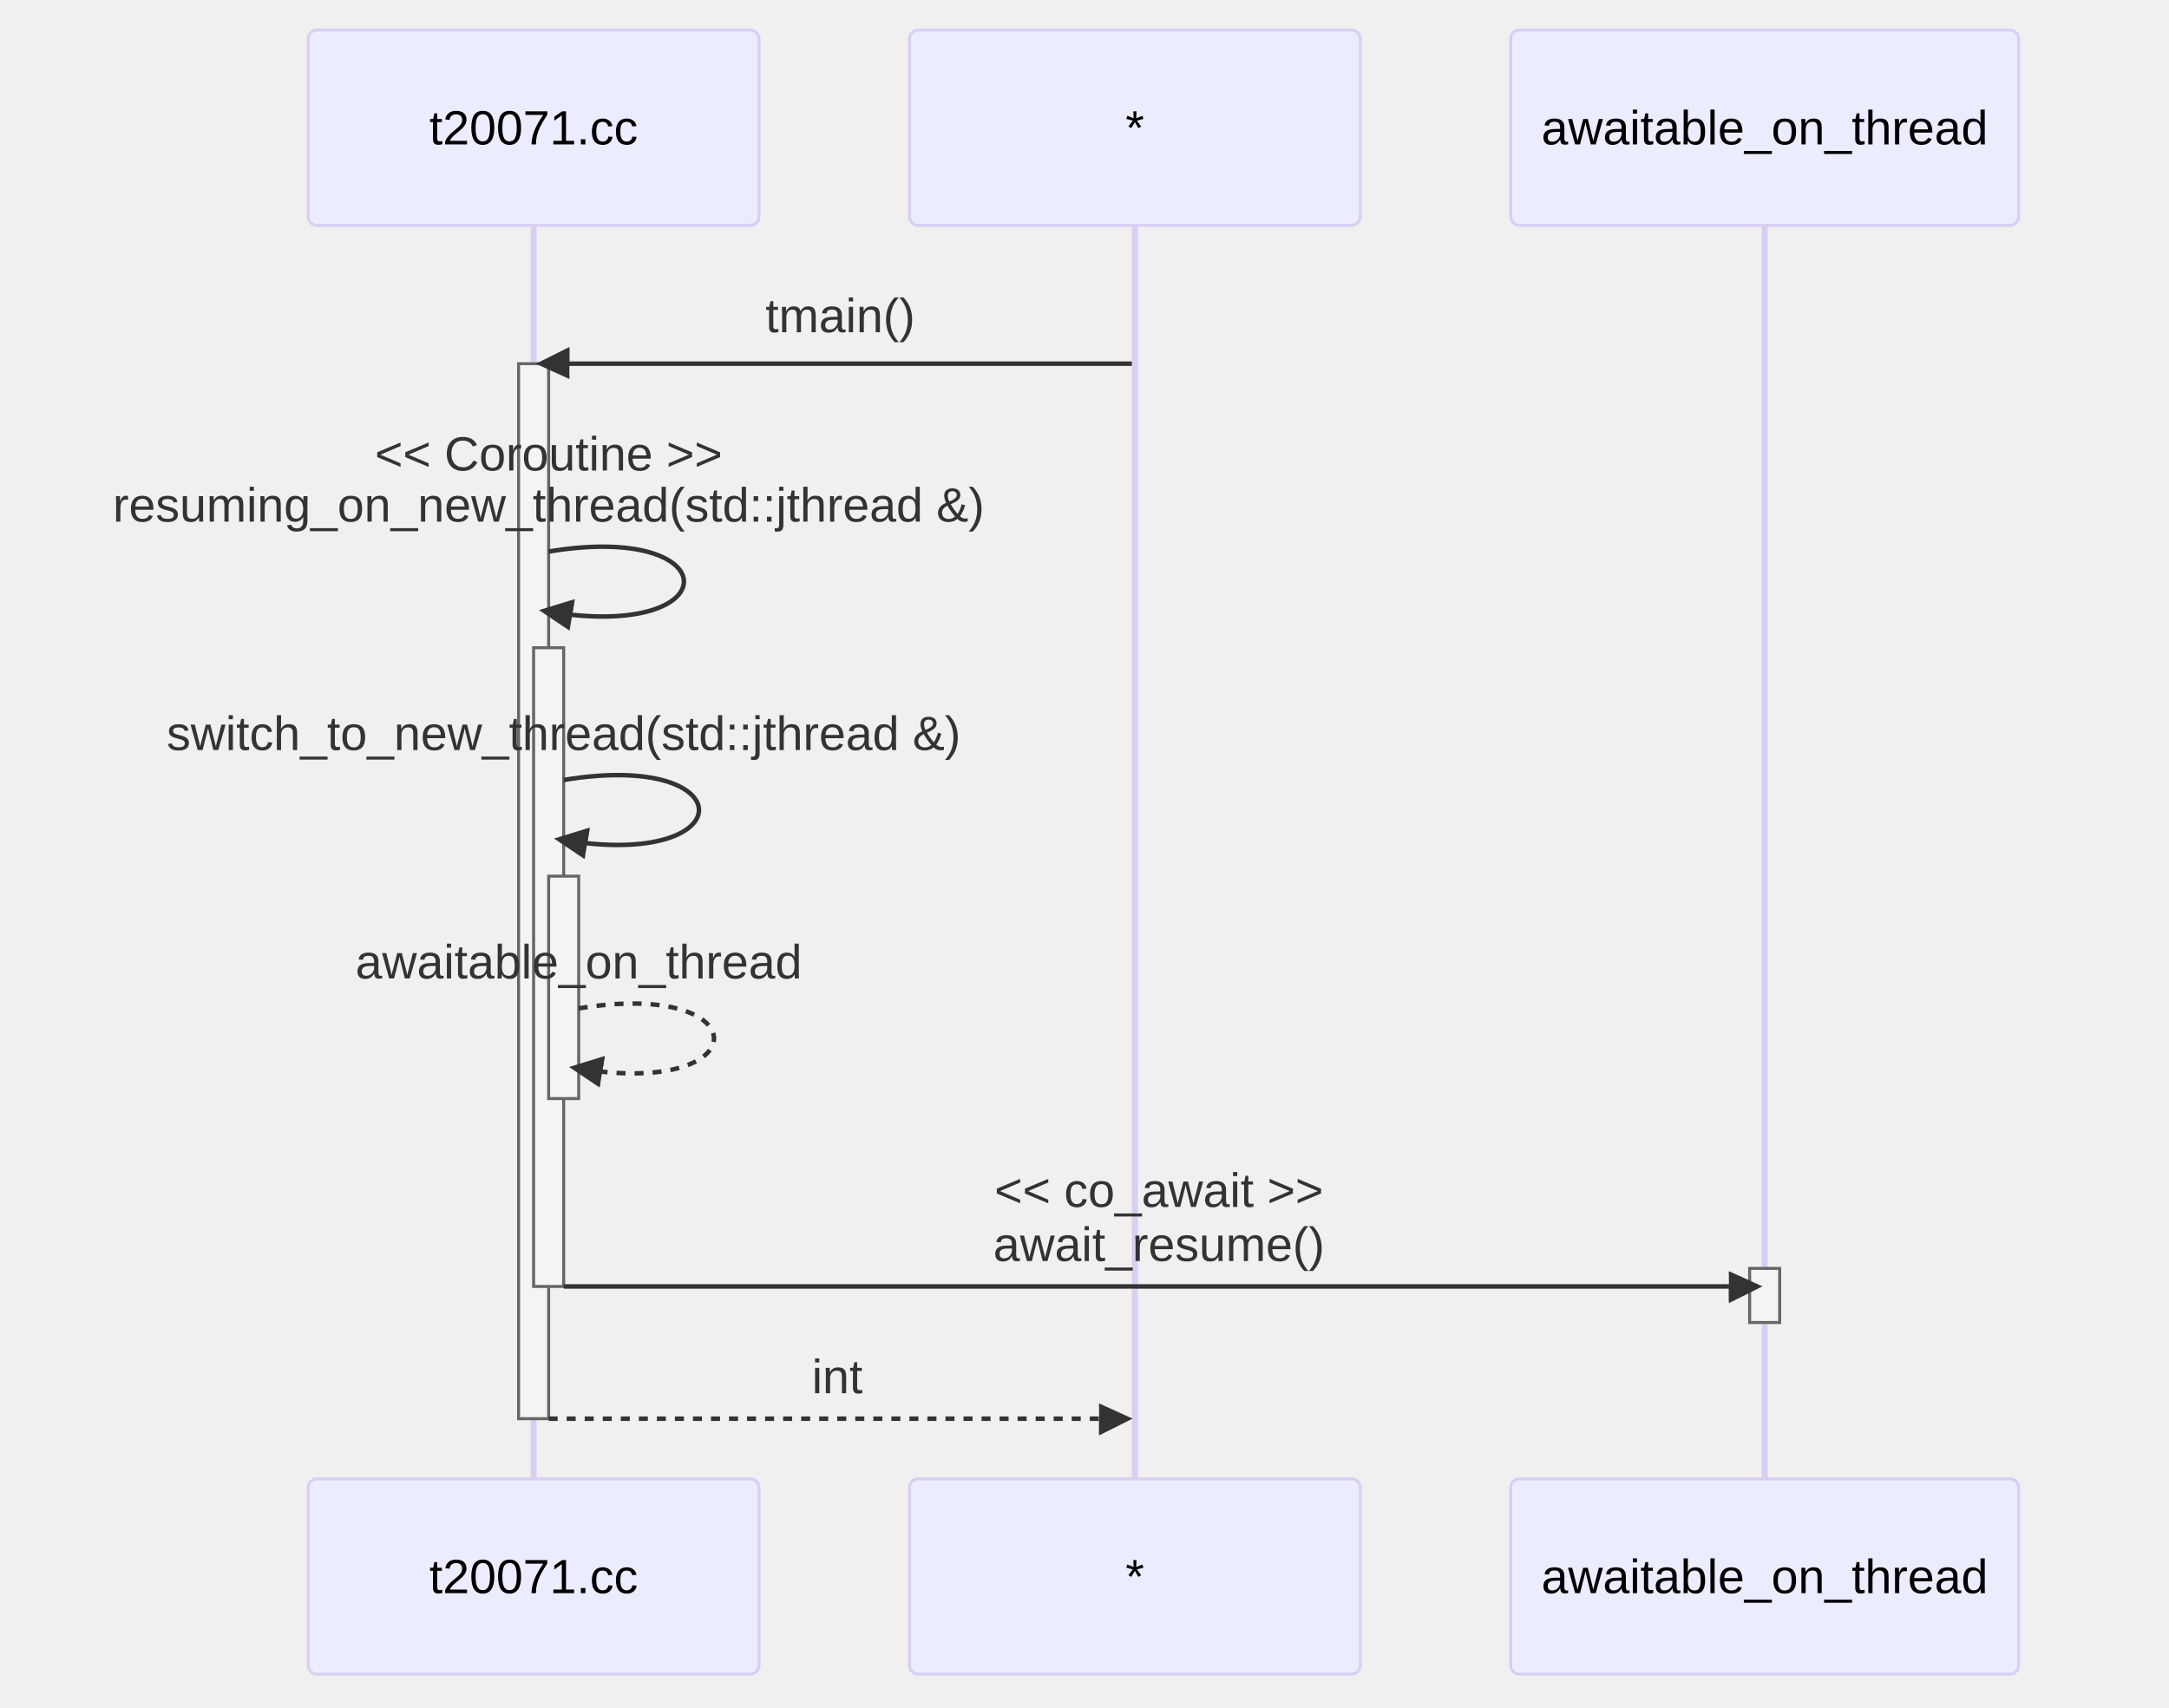
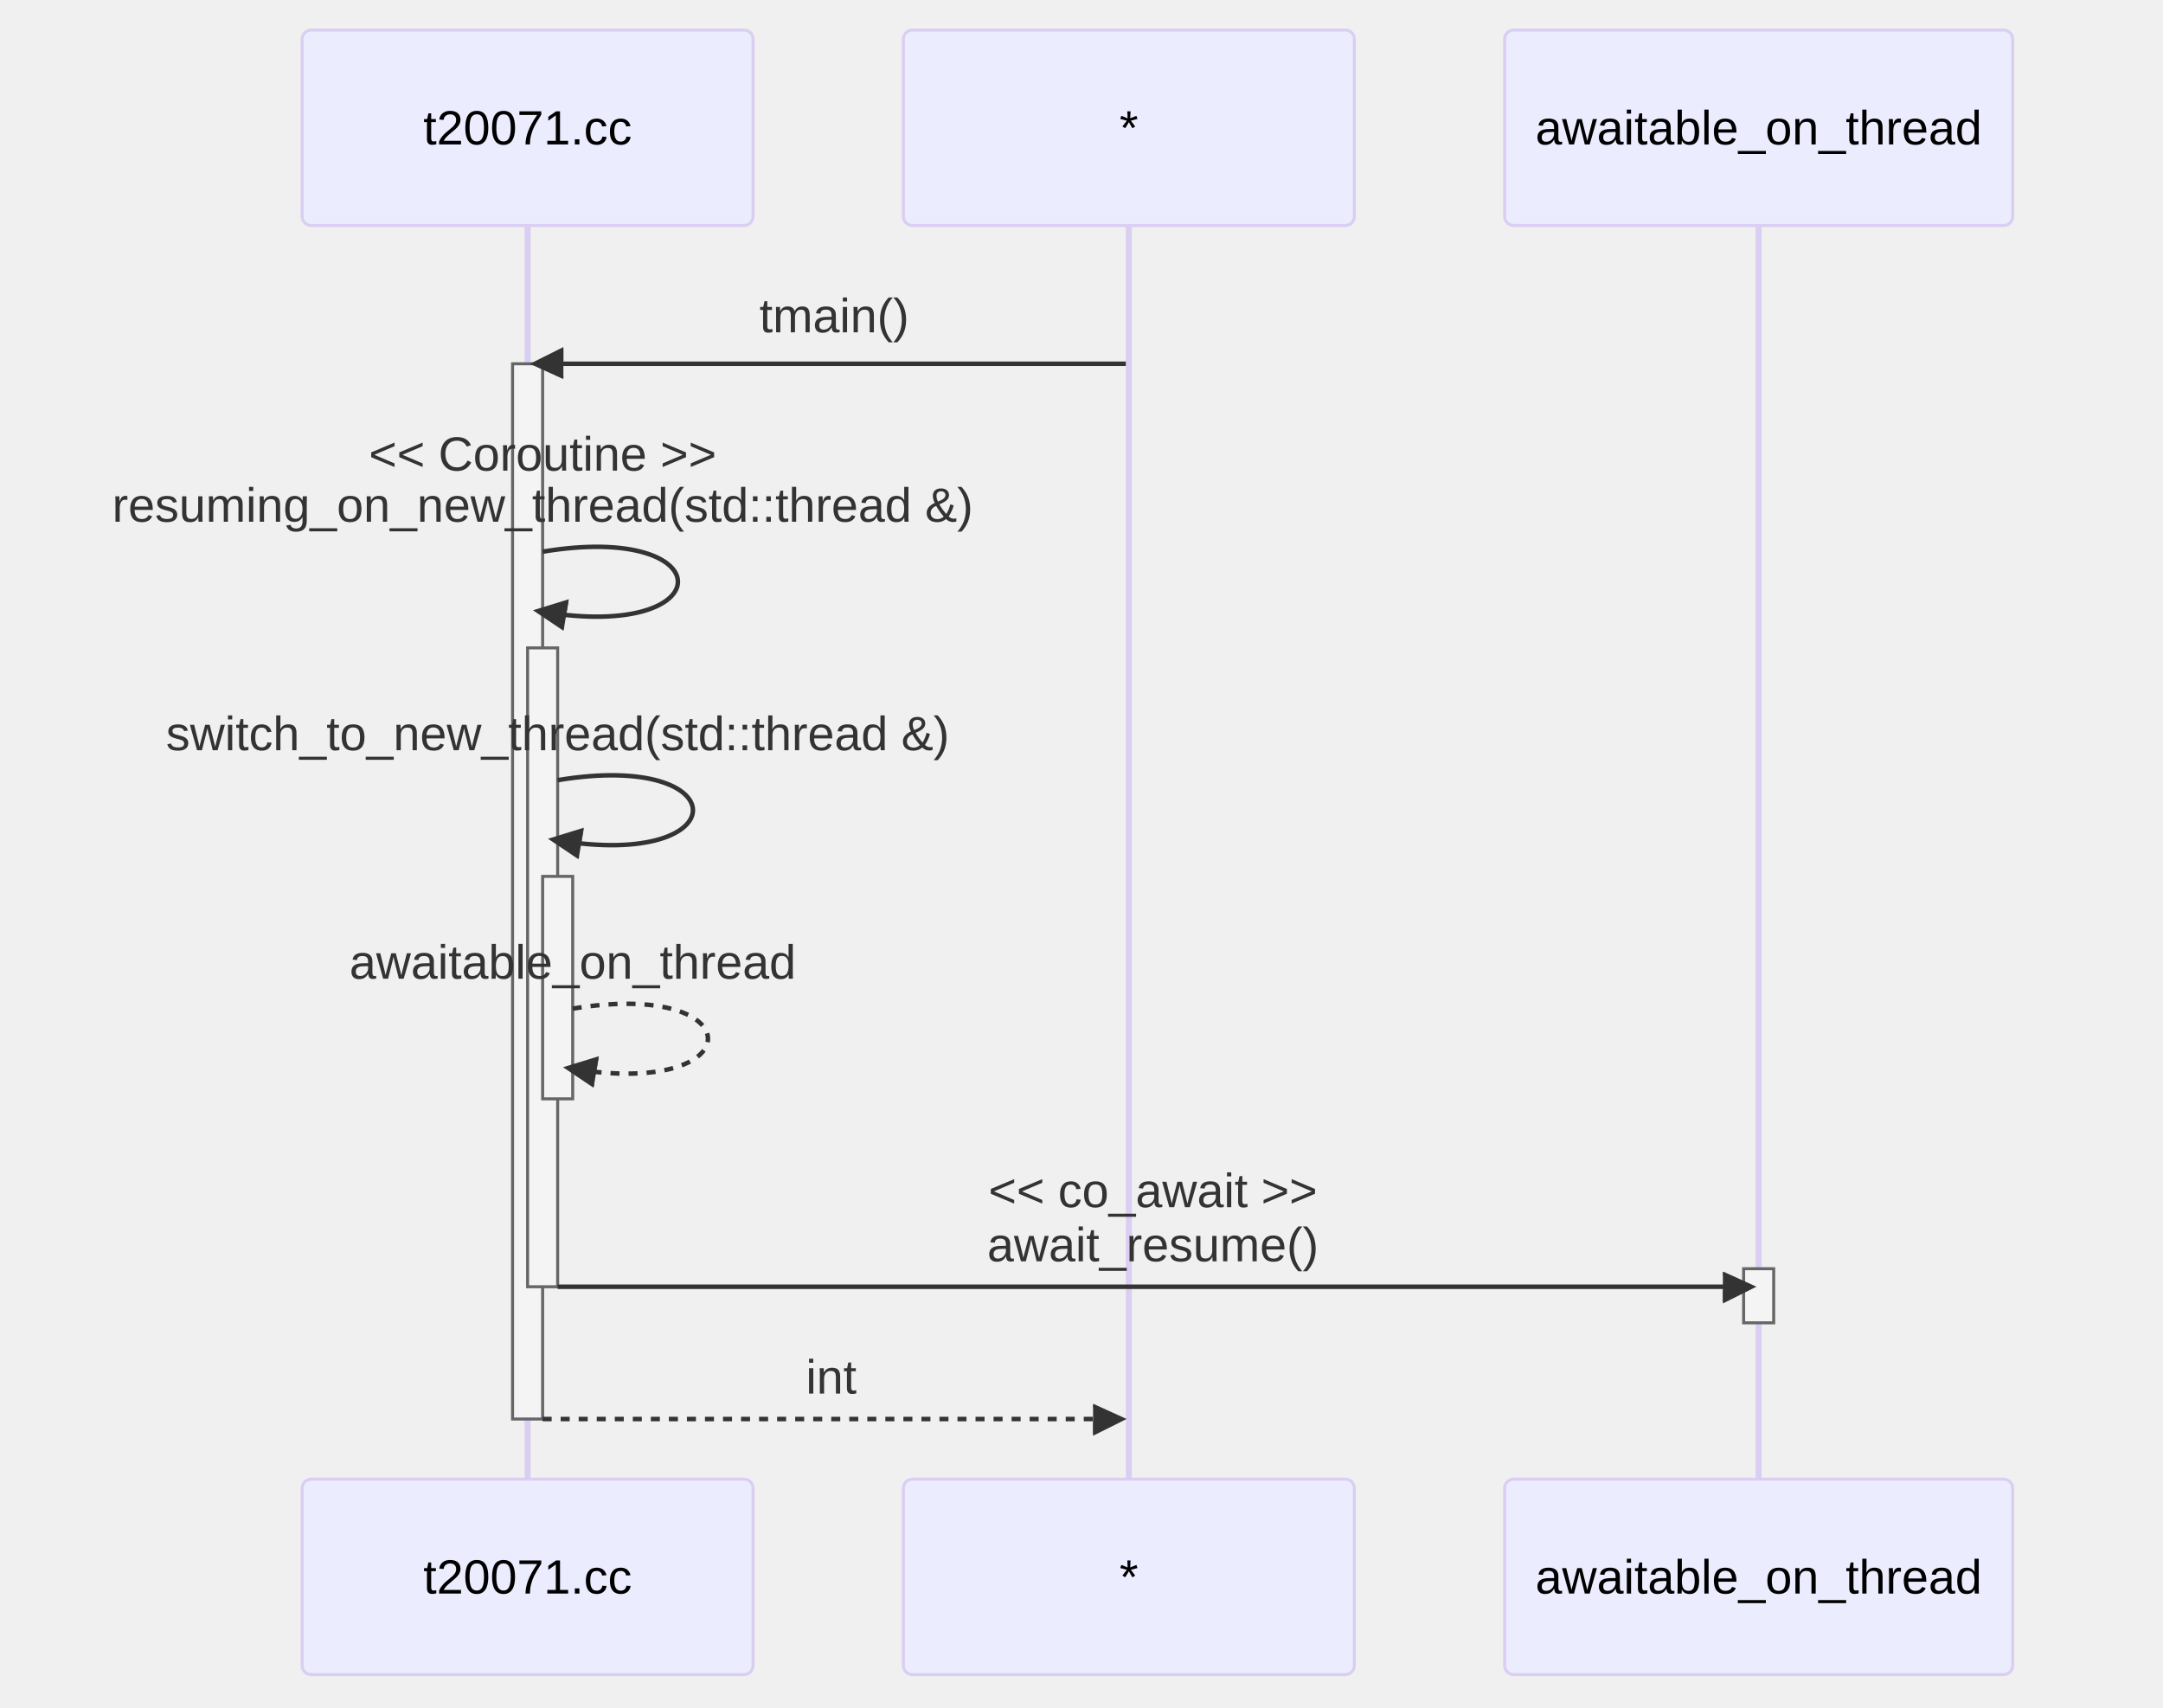
- <svg xmlns="http://www.w3.org/2000/svg" aria-roledescription="sequence" role="graphics-document document" viewBox="-102.5 -10 721.5 568" style="max-width: 721.5px; background-color: white;" width="721.5" id="my-svg">
+ <svg xmlns="http://www.w3.org/2000/svg" aria-roledescription="sequence" role="graphics-document document" viewBox="-100.5 -10 719.5 568" style="max-width: 719.5px; background-color: white;" width="719.5" id="my-svg">
  <g>
    <rect class="actor actor-bottom" ry="3" rx="3" name="C_0017910232009778350338" height="65" width="169" stroke="#666" fill="#eaeaea" y="482" x="400" />
    <text style="text-anchor: middle; font-size: 16px; font-weight: 400;" class="actor actor-box" alignment-baseline="central" dominant-baseline="central" y="514.5" x="484.5">
      <tspan dy="0" x="484.5">awaitable_on_thread</tspan>
    </text>
  </g>
  <g>
    <rect class="actor actor-bottom" ry="3" rx="3" name="*" height="65" width="150" stroke="#666" fill="#eaeaea" y="482" x="200" />
    <text style="text-anchor: middle; font-size: 16px; font-weight: 400;" class="actor actor-box" alignment-baseline="central" dominant-baseline="central" y="514.5" x="275">
      <tspan dy="0" x="275">*</tspan>
    </text>
  </g>
  <g>
    <rect class="actor actor-bottom" ry="3" rx="3" name="C_0005271733028797703940" height="65" width="150" stroke="#666" fill="#eaeaea" y="482" x="0" />
    <text style="text-anchor: middle; font-size: 16px; font-weight: 400;" class="actor actor-box" alignment-baseline="central" dominant-baseline="central" y="514.5" x="75">
      <tspan dy="0" x="75">t20071.cc</tspan>
    </text>
  </g>
  <g>
    <line name="C_0017910232009778350338" stroke="#999" stroke-width="0.5px" class="actor-line 200" y2="482" x2="484.5" y1="65" x1="484.5" id="actor2" />
    <g id="root-2">
      <rect class="actor actor-top" ry="3" rx="3" name="C_0017910232009778350338" height="65" width="169" stroke="#666" fill="#eaeaea" y="0" x="400" />
      <text style="text-anchor: middle; font-size: 16px; font-weight: 400;" class="actor actor-box" alignment-baseline="central" dominant-baseline="central" y="32.5" x="484.5">
        <tspan dy="0" x="484.5">awaitable_on_thread</tspan>
      </text>
    </g>
  </g>
  <g>
    <line name="*" stroke="#999" stroke-width="0.5px" class="actor-line 200" y2="482" x2="275" y1="65" x1="275" id="actor1" />
    <g id="root-1">
      <rect class="actor actor-top" ry="3" rx="3" name="*" height="65" width="150" stroke="#666" fill="#eaeaea" y="0" x="200" />
      <text style="text-anchor: middle; font-size: 16px; font-weight: 400;" class="actor actor-box" alignment-baseline="central" dominant-baseline="central" y="32.5" x="275">
        <tspan dy="0" x="275">*</tspan>
      </text>
    </g>
  </g>
  <g>
    <line name="C_0005271733028797703940" stroke="#999" stroke-width="0.5px" class="actor-line 200" y2="482" x2="75" y1="65" x1="75" id="actor0" />
    <g id="root-0">
      <rect class="actor actor-top" ry="3" rx="3" name="C_0005271733028797703940" height="65" width="150" stroke="#666" fill="#eaeaea" y="0" x="0" />
      <text style="text-anchor: middle; font-size: 16px; font-weight: 400;" class="actor actor-box" alignment-baseline="central" dominant-baseline="central" y="32.5" x="75">
        <tspan dy="0" x="75">t20071.cc</tspan>
      </text>
    </g>
  </g>
  <style>#my-svg{font-family:"trebuchet ms",verdana,arial,sans-serif;font-size:16px;fill:#333;}#my-svg .error-icon{fill:#552222;}#my-svg .error-text{fill:#552222;stroke:#552222;}#my-svg .edge-thickness-normal{stroke-width:1px;}#my-svg .edge-thickness-thick{stroke-width:3.5px;}#my-svg .edge-pattern-solid{stroke-dasharray:0;}#my-svg .edge-thickness-invisible{stroke-width:0;fill:none;}#my-svg .edge-pattern-dashed{stroke-dasharray:3;}#my-svg .edge-pattern-dotted{stroke-dasharray:2;}#my-svg .marker{fill:#333333;stroke:#333333;}#my-svg .marker.cross{stroke:#333333;}#my-svg svg{font-family:"trebuchet ms",verdana,arial,sans-serif;font-size:16px;}#my-svg p{margin:0;}#my-svg .actor{stroke:hsl(259.626, 59.777%, 87.902%);fill:#ECECFF;}#my-svg text.actor&gt;tspan{fill:black;stroke:none;}#my-svg .actor-line{stroke:hsl(259.626, 59.777%, 87.902%);}#my-svg .messageLine0{stroke-width:1.5;stroke-dasharray:none;stroke:#333;}#my-svg .messageLine1{stroke-width:1.5;stroke-dasharray:2,2;stroke:#333;}#my-svg #arrowhead path{fill:#333;stroke:#333;}#my-svg .sequenceNumber{fill:white;}#my-svg #sequencenumber{fill:#333;}#my-svg #crosshead path{fill:#333;stroke:#333;}#my-svg .messageText{fill:#333;stroke:none;}#my-svg .labelBox{stroke:hsl(259.626, 59.777%, 87.902%);fill:#ECECFF;}#my-svg .labelText,#my-svg .labelText&gt;tspan{fill:black;stroke:none;}#my-svg .loopText,#my-svg .loopText&gt;tspan{fill:black;stroke:none;}#my-svg .loopLine{stroke-width:2px;stroke-dasharray:2,2;stroke:hsl(259.626, 59.777%, 87.902%);fill:hsl(259.626, 59.777%, 87.902%);}#my-svg .note{stroke:#aaaa33;fill:#fff5ad;}#my-svg .noteText,#my-svg .noteText&gt;tspan{fill:black;stroke:none;}#my-svg .activation0{fill:#f4f4f4;stroke:#666;}#my-svg .activation1{fill:#f4f4f4;stroke:#666;}#my-svg .activation2{fill:#f4f4f4;stroke:#666;}#my-svg .actorPopupMenu{position:absolute;}#my-svg .actorPopupMenuPanel{position:absolute;fill:#ECECFF;box-shadow:0px 8px 16px 0px rgba(0,0,0,0.2);filter:drop-shadow(3px 5px 2px rgb(0 0 0 / 0.4));}#my-svg .actor-man line{stroke:hsl(259.626, 59.777%, 87.902%);fill:#ECECFF;}#my-svg .actor-man circle,#my-svg line{stroke:hsl(259.626, 59.777%, 87.902%);fill:#ECECFF;stroke-width:2px;}#my-svg :root{--mermaid-font-family:"trebuchet ms",verdana,arial,sans-serif;}</style>
  <g />
  <defs>
    <symbol height="24" width="24" id="computer">
      <path d="M2 2v13h20v-13h-20zm18 11h-16v-9h16v9zm-10.228 6l.466-1h3.524l.467 1h-4.457zm14.228 3h-24l2-6h2.104l-1.33 4h18.45l-1.297-4h2.073l2 6zm-5-10h-14v-7h14v7z" transform="scale(.5)" />
    </symbol>
    <style type="text/css">a:hover { text-decoration: underline; }</style>
  </defs>
  <defs>
    <symbol clip-rule="evenodd" fill-rule="evenodd" id="database">
      <path d="M12.258.001l.256.004.255.005.253.008.251.01.249.012.247.015.246.016.242.019.241.02.239.023.236.024.233.027.231.028.229.031.225.032.223.034.22.036.217.038.214.04.211.041.208.043.205.045.201.046.198.048.194.05.191.051.187.053.183.054.18.056.175.057.172.059.168.06.163.061.16.063.155.064.15.066.074.033.073.033.071.034.07.034.069.035.068.035.067.035.066.035.064.036.064.036.062.036.06.036.06.037.058.037.058.037.055.038.055.038.053.038.052.038.051.039.05.039.048.039.047.039.045.04.044.04.043.04.041.04.04.041.039.041.037.041.036.041.034.041.033.042.032.042.03.042.029.042.027.042.026.043.024.043.023.043.021.043.02.043.018.044.017.043.015.044.013.044.012.044.011.045.009.044.007.045.006.045.004.045.002.045.001.045v17l-.001.045-.002.045-.004.045-.006.045-.007.045-.009.044-.011.045-.012.044-.013.044-.015.044-.017.043-.018.044-.02.043-.021.043-.023.043-.024.043-.026.043-.027.042-.029.042-.03.042-.032.042-.033.042-.034.041-.036.041-.037.041-.039.041-.04.041-.041.04-.043.04-.044.04-.045.04-.047.039-.048.039-.05.039-.051.039-.052.038-.053.038-.055.038-.055.038-.058.037-.058.037-.06.037-.06.036-.062.036-.064.036-.064.036-.066.035-.067.035-.068.035-.069.035-.07.034-.071.034-.073.033-.074.033-.15.066-.155.064-.16.063-.163.061-.168.06-.172.059-.175.057-.18.056-.183.054-.187.053-.191.051-.194.05-.198.048-.201.046-.205.045-.208.043-.211.041-.214.04-.217.038-.22.036-.223.034-.225.032-.229.031-.231.028-.233.027-.236.024-.239.023-.241.02-.242.019-.246.016-.247.015-.249.012-.251.01-.253.008-.255.005-.256.004-.258.001-.258-.001-.256-.004-.255-.005-.253-.008-.251-.01-.249-.012-.247-.015-.245-.016-.243-.019-.241-.02-.238-.023-.236-.024-.234-.027-.231-.028-.228-.031-.226-.032-.223-.034-.22-.036-.217-.038-.214-.04-.211-.041-.208-.043-.204-.045-.201-.046-.198-.048-.195-.05-.19-.051-.187-.053-.184-.054-.179-.056-.176-.057-.172-.059-.167-.06-.164-.061-.159-.063-.155-.064-.151-.066-.074-.033-.072-.033-.072-.034-.07-.034-.069-.035-.068-.035-.067-.035-.066-.035-.064-.036-.063-.036-.062-.036-.061-.036-.06-.037-.058-.037-.057-.037-.056-.038-.055-.038-.053-.038-.052-.038-.051-.039-.049-.039-.049-.039-.046-.039-.046-.04-.044-.04-.043-.04-.041-.04-.04-.041-.039-.041-.037-.041-.036-.041-.034-.041-.033-.042-.032-.042-.03-.042-.029-.042-.027-.042-.026-.043-.024-.043-.023-.043-.021-.043-.02-.043-.018-.044-.017-.043-.015-.044-.013-.044-.012-.044-.011-.045-.009-.044-.007-.045-.006-.045-.004-.045-.002-.045-.001-.045v-17l.001-.045.002-.045.004-.045.006-.045.007-.045.009-.044.011-.045.012-.044.013-.044.015-.044.017-.043.018-.044.02-.043.021-.043.023-.043.024-.043.026-.043.027-.042.029-.042.03-.042.032-.042.033-.042.034-.041.036-.041.037-.041.039-.041.04-.041.041-.04.043-.04.044-.04.046-.04.046-.039.049-.039.049-.039.051-.039.052-.038.053-.038.055-.038.056-.038.057-.037.058-.037.06-.037.061-.036.062-.036.063-.036.064-.036.066-.035.067-.035.068-.035.069-.035.07-.034.072-.034.072-.033.074-.033.151-.066.155-.064.159-.063.164-.061.167-.06.172-.059.176-.057.179-.056.184-.054.187-.053.19-.051.195-.05.198-.048.201-.046.204-.045.208-.043.211-.041.214-.04.217-.038.22-.036.223-.034.226-.032.228-.031.231-.028.234-.027.236-.024.238-.023.241-.02.243-.019.245-.016.247-.015.249-.012.251-.01.253-.008.255-.005.256-.004.258-.001.258.001zm-9.258 20.499v.01l.001.021.003.021.004.022.005.021.006.022.007.022.009.023.01.022.011.023.012.023.013.023.015.023.016.024.017.023.018.024.019.024.021.024.022.025.023.024.024.025.052.049.056.05.061.051.066.051.07.051.075.051.079.052.084.052.088.052.092.052.097.052.102.051.105.052.11.052.114.051.119.051.123.051.127.05.131.05.135.05.139.048.144.049.147.047.152.047.155.047.16.045.163.045.167.043.171.043.176.041.178.041.183.039.187.039.19.037.194.035.197.035.202.033.204.031.209.03.212.029.216.027.219.025.222.024.226.021.23.02.233.018.236.016.24.015.243.012.246.01.249.008.253.005.256.004.259.001.26-.001.257-.004.254-.005.25-.008.247-.011.244-.012.241-.014.237-.016.233-.018.231-.021.226-.021.224-.024.22-.026.216-.027.212-.028.21-.031.205-.031.202-.034.198-.034.194-.036.191-.037.187-.039.183-.04.179-.04.175-.042.172-.043.168-.044.163-.045.16-.046.155-.046.152-.047.148-.048.143-.049.139-.049.136-.05.131-.05.126-.05.123-.051.118-.052.114-.051.11-.052.106-.052.101-.052.096-.052.092-.052.088-.053.083-.051.079-.052.074-.052.07-.051.065-.051.06-.051.056-.05.051-.05.023-.024.023-.025.021-.024.02-.024.019-.024.018-.024.017-.024.015-.023.014-.024.013-.023.012-.023.01-.023.01-.022.008-.022.006-.022.006-.022.004-.022.004-.021.001-.021.001-.021v-4.127l-.077.055-.08.053-.083.054-.085.053-.087.052-.09.052-.093.051-.095.05-.097.05-.1.049-.102.049-.105.048-.106.047-.109.047-.111.046-.114.045-.115.045-.118.044-.12.043-.122.042-.124.042-.126.041-.128.04-.13.04-.132.038-.134.038-.135.037-.138.037-.139.035-.142.035-.143.034-.144.033-.147.032-.148.031-.15.03-.151.03-.153.029-.154.027-.156.027-.158.026-.159.025-.161.024-.162.023-.163.022-.165.021-.166.02-.167.019-.169.018-.169.017-.171.016-.173.015-.173.014-.175.013-.175.012-.177.011-.178.01-.179.008-.179.008-.181.006-.182.005-.182.004-.184.003-.184.002h-.37l-.184-.002-.184-.003-.182-.004-.182-.005-.181-.006-.179-.008-.179-.008-.178-.01-.176-.011-.176-.012-.175-.013-.173-.014-.172-.015-.171-.016-.17-.017-.169-.018-.167-.019-.166-.02-.165-.021-.163-.022-.162-.023-.161-.024-.159-.025-.157-.026-.156-.027-.155-.027-.153-.029-.151-.03-.15-.03-.148-.031-.146-.032-.145-.033-.143-.034-.141-.035-.14-.035-.137-.037-.136-.037-.134-.038-.132-.038-.13-.04-.128-.04-.126-.041-.124-.042-.122-.042-.12-.044-.117-.043-.116-.045-.113-.045-.112-.046-.109-.047-.106-.047-.105-.048-.102-.049-.1-.049-.097-.05-.095-.05-.093-.052-.09-.051-.087-.052-.085-.053-.083-.054-.08-.054-.077-.054v4.127zm0-5.654v.011l.001.021.003.021.004.021.005.022.006.022.007.022.009.022.01.022.011.023.012.023.013.023.015.024.016.023.017.024.018.024.019.024.021.024.022.024.023.025.024.024.052.05.056.05.061.05.066.051.07.051.075.052.079.051.084.052.088.052.092.052.097.052.102.052.105.052.11.051.114.051.119.052.123.05.127.051.131.05.135.049.139.049.144.048.147.048.152.047.155.046.16.045.163.045.167.044.171.042.176.042.178.04.183.04.187.038.19.037.194.036.197.034.202.033.204.032.209.03.212.028.216.027.219.025.222.024.226.022.23.02.233.018.236.016.24.014.243.012.246.01.249.008.253.006.256.003.259.001.26-.001.257-.003.254-.006.25-.008.247-.01.244-.012.241-.015.237-.016.233-.018.231-.02.226-.022.224-.024.22-.025.216-.027.212-.029.21-.03.205-.032.202-.033.198-.035.194-.036.191-.037.187-.039.183-.039.179-.041.175-.042.172-.043.168-.044.163-.045.16-.045.155-.047.152-.047.148-.048.143-.048.139-.05.136-.049.131-.05.126-.051.123-.051.118-.051.114-.052.11-.052.106-.052.101-.052.096-.052.092-.052.088-.052.083-.052.079-.052.074-.051.07-.052.065-.051.06-.05.056-.051.051-.049.023-.025.023-.024.021-.025.02-.024.019-.024.018-.024.017-.024.015-.023.014-.023.013-.024.012-.022.01-.023.01-.023.008-.022.006-.022.006-.022.004-.021.004-.022.001-.021.001-.021v-4.139l-.077.054-.08.054-.083.054-.085.052-.087.053-.09.051-.093.051-.095.051-.097.05-.1.049-.102.049-.105.048-.106.047-.109.047-.111.046-.114.045-.115.044-.118.044-.12.044-.122.042-.124.042-.126.041-.128.04-.13.039-.132.039-.134.038-.135.037-.138.036-.139.036-.142.035-.143.033-.144.033-.147.033-.148.031-.15.03-.151.03-.153.028-.154.028-.156.027-.158.026-.159.025-.161.024-.162.023-.163.022-.165.021-.166.02-.167.019-.169.018-.169.017-.171.016-.173.015-.173.014-.175.013-.175.012-.177.011-.178.009-.179.009-.179.007-.181.007-.182.005-.182.004-.184.003-.184.002h-.37l-.184-.002-.184-.003-.182-.004-.182-.005-.181-.007-.179-.007-.179-.009-.178-.009-.176-.011-.176-.012-.175-.013-.173-.014-.172-.015-.171-.016-.17-.017-.169-.018-.167-.019-.166-.02-.165-.021-.163-.022-.162-.023-.161-.024-.159-.025-.157-.026-.156-.027-.155-.028-.153-.028-.151-.03-.15-.03-.148-.031-.146-.033-.145-.033-.143-.033-.141-.035-.14-.036-.137-.036-.136-.037-.134-.038-.132-.039-.13-.039-.128-.04-.126-.041-.124-.042-.122-.043-.12-.043-.117-.044-.116-.044-.113-.046-.112-.046-.109-.046-.106-.047-.105-.048-.102-.049-.1-.049-.097-.05-.095-.051-.093-.051-.09-.051-.087-.053-.085-.052-.083-.054-.08-.054-.077-.054v4.139zm0-5.666v.011l.001.02.003.022.004.021.005.022.006.021.007.022.009.023.01.022.011.023.012.023.013.023.015.023.016.024.017.024.018.023.019.024.021.025.022.024.023.024.024.025.052.05.056.05.061.05.066.051.07.051.075.052.079.051.084.052.088.052.092.052.097.052.102.052.105.051.11.052.114.051.119.051.123.051.127.05.131.05.135.05.139.049.144.048.147.048.152.047.155.046.16.045.163.045.167.043.171.043.176.042.178.04.183.04.187.038.19.037.194.036.197.034.202.033.204.032.209.03.212.028.216.027.219.025.222.024.226.021.23.02.233.018.236.017.24.014.243.012.246.01.249.008.253.006.256.003.259.001.26-.001.257-.003.254-.006.25-.008.247-.01.244-.013.241-.014.237-.016.233-.018.231-.02.226-.022.224-.024.22-.025.216-.027.212-.029.21-.03.205-.032.202-.033.198-.035.194-.036.191-.037.187-.039.183-.039.179-.041.175-.042.172-.043.168-.044.163-.045.16-.045.155-.047.152-.047.148-.048.143-.049.139-.049.136-.049.131-.051.126-.05.123-.051.118-.052.114-.051.11-.052.106-.052.101-.052.096-.052.092-.052.088-.052.083-.052.079-.052.074-.052.07-.051.065-.051.06-.051.056-.05.051-.049.023-.025.023-.025.021-.024.02-.024.019-.024.018-.024.017-.024.015-.023.014-.024.013-.023.012-.023.01-.022.01-.023.008-.022.006-.022.006-.022.004-.022.004-.021.001-.021.001-.021v-4.153l-.077.054-.08.054-.083.053-.085.053-.087.053-.09.051-.093.051-.095.051-.097.05-.1.049-.102.048-.105.048-.106.048-.109.046-.111.046-.114.046-.115.044-.118.044-.12.043-.122.043-.124.042-.126.041-.128.04-.13.039-.132.039-.134.038-.135.037-.138.036-.139.036-.142.034-.143.034-.144.033-.147.032-.148.032-.15.03-.151.03-.153.028-.154.028-.156.027-.158.026-.159.024-.161.024-.162.023-.163.023-.165.021-.166.02-.167.019-.169.018-.169.017-.171.016-.173.015-.173.014-.175.013-.175.012-.177.01-.178.01-.179.009-.179.007-.181.006-.182.006-.182.004-.184.003-.184.001-.185.001-.185-.001-.184-.001-.184-.003-.182-.004-.182-.006-.181-.006-.179-.007-.179-.009-.178-.01-.176-.01-.176-.012-.175-.013-.173-.014-.172-.015-.171-.016-.17-.017-.169-.018-.167-.019-.166-.02-.165-.021-.163-.023-.162-.023-.161-.024-.159-.024-.157-.026-.156-.027-.155-.028-.153-.028-.151-.03-.15-.03-.148-.032-.146-.032-.145-.033-.143-.034-.141-.034-.14-.036-.137-.036-.136-.037-.134-.038-.132-.039-.13-.039-.128-.041-.126-.041-.124-.041-.122-.043-.12-.043-.117-.044-.116-.044-.113-.046-.112-.046-.109-.046-.106-.048-.105-.048-.102-.048-.1-.05-.097-.049-.095-.051-.093-.051-.09-.052-.087-.052-.085-.053-.083-.053-.08-.054-.077-.054v4.153zm8.74-8.179l-.257.004-.254.005-.25.008-.247.011-.244.012-.241.014-.237.016-.233.018-.231.021-.226.022-.224.023-.22.026-.216.027-.212.028-.21.031-.205.032-.202.033-.198.034-.194.036-.191.038-.187.038-.183.04-.179.041-.175.042-.172.043-.168.043-.163.045-.16.046-.155.046-.152.048-.148.048-.143.048-.139.049-.136.05-.131.05-.126.051-.123.051-.118.051-.114.052-.11.052-.106.052-.101.052-.096.052-.092.052-.088.052-.083.052-.079.052-.074.051-.07.052-.065.051-.06.05-.056.05-.051.05-.023.025-.023.024-.021.024-.02.025-.019.024-.018.024-.017.023-.015.024-.014.023-.013.023-.012.023-.01.023-.01.022-.008.022-.006.023-.006.021-.004.022-.004.021-.001.021-.001.021.001.021.001.021.004.021.004.022.006.021.006.023.008.022.01.022.01.023.012.023.013.023.014.023.015.024.017.023.018.024.019.024.02.025.021.024.023.024.023.025.051.05.056.05.06.05.065.051.07.052.074.051.079.052.083.052.088.052.092.052.096.052.101.052.106.052.11.052.114.052.118.051.123.051.126.051.131.05.136.05.139.049.143.048.148.048.152.048.155.046.16.046.163.045.168.043.172.043.175.042.179.041.183.04.187.038.191.038.194.036.198.034.202.033.205.032.21.031.212.028.216.027.22.026.224.023.226.022.231.021.233.018.237.016.241.014.244.012.247.011.25.008.254.005.257.004.26.001.26-.001.257-.004.254-.005.25-.008.247-.011.244-.012.241-.014.237-.016.233-.018.231-.021.226-.022.224-.023.22-.026.216-.027.212-.028.21-.031.205-.032.202-.033.198-.034.194-.036.191-.038.187-.038.183-.04.179-.041.175-.042.172-.043.168-.043.163-.045.16-.046.155-.046.152-.048.148-.048.143-.048.139-.049.136-.05.131-.05.126-.051.123-.051.118-.051.114-.052.11-.052.106-.052.101-.052.096-.052.092-.052.088-.052.083-.052.079-.052.074-.051.07-.052.065-.051.06-.05.056-.05.051-.05.023-.025.023-.024.021-.024.02-.025.019-.024.018-.024.017-.023.015-.024.014-.023.013-.023.012-.023.01-.023.01-.022.008-.022.006-.023.006-.021.004-.022.004-.021.001-.021.001-.021-.001-.021-.001-.021-.004-.021-.004-.022-.006-.021-.006-.023-.008-.022-.01-.022-.01-.023-.012-.023-.013-.023-.014-.023-.015-.024-.017-.023-.018-.024-.019-.024-.02-.025-.021-.024-.023-.024-.023-.025-.051-.05-.056-.05-.06-.05-.065-.051-.07-.052-.074-.051-.079-.052-.083-.052-.088-.052-.092-.052-.096-.052-.101-.052-.106-.052-.11-.052-.114-.052-.118-.051-.123-.051-.126-.051-.131-.05-.136-.05-.139-.049-.143-.048-.148-.048-.152-.048-.155-.046-.16-.046-.163-.045-.168-.043-.172-.043-.175-.042-.179-.041-.183-.04-.187-.038-.191-.038-.194-.036-.198-.034-.202-.033-.205-.032-.21-.031-.212-.028-.216-.027-.22-.026-.224-.023-.226-.022-.231-.021-.233-.018-.237-.016-.241-.014-.244-.012-.247-.011-.25-.008-.254-.005-.257-.004-.26-.001-.26.001z" transform="scale(.5)" />
    </symbol>
  </defs>
  <defs>
    <symbol height="24" width="24" id="clock">
      <path d="M12 2c5.514 0 10 4.486 10 10s-4.486 10-10 10-10-4.486-10-10 4.486-10 10-10zm0-2c-6.627 0-12 5.373-12 12s5.373 12 12 12 12-5.373 12-12-5.373-12-12-12zm5.848 12.459c.202.038.202.333.001.372-1.907.361-6.045 1.111-6.547 1.111-.719 0-1.301-.582-1.301-1.301 0-.512.77-5.447 1.125-7.445.034-.192.312-.181.343.014l.985 6.238 5.394 1.011z" transform="scale(.5)" />
    </symbol>
  </defs>
  <defs>
    <marker orient="auto-start-reverse" markerHeight="12" markerWidth="12" markerUnits="userSpaceOnUse" refY="5" refX="7.9" id="arrowhead">
      <path d="M -1 0 L 10 5 L 0 10 z" />
    </marker>
  </defs>
  <defs>
    <marker refY="4.5" refX="4" orient="auto" markerHeight="8" markerWidth="15" id="crosshead">
      <path style="stroke-dasharray: 0, 0;" d="M 1,2 L 6,7 M 6,2 L 1,7" stroke-width="1pt" stroke="#000000" fill="none" />
    </marker>
  </defs>
  <defs>
    <marker orient="auto" markerHeight="28" markerWidth="20" refY="7" refX="15.5" id="filled-head">
      <path d="M 18,7 L9,13 L14,7 L9,1 Z" />
    </marker>
  </defs>
  <defs>
    <marker orient="auto" markerHeight="40" markerWidth="60" refY="15" refX="15" id="sequencenumber">
      <circle r="6" cy="15" cx="15" />
    </marker>
  </defs>
  <g>
    <rect class="activation0" height="351" width="10" stroke="#666" fill="#EDF2AE" y="111" x="70" />
  </g>
  <g>
    <rect class="activation1" height="212.5" width="10" stroke="#666" fill="#EDF2AE" y="205.5" x="75" />
  </g>
  <g>
    <rect class="activation2" height="74" width="10" stroke="#666" fill="#EDF2AE" y="281.5" x="80" />
  </g>
  <g>
    <rect class="activation0" height="18" width="10" stroke="#666" fill="#EDF2AE" y="412" x="479.5" />
  </g>
  <text style="font-size: 16px; font-weight: 400;" dy="1em" class="messageText" alignment-baseline="middle" dominant-baseline="middle" text-anchor="middle" y="80" x="177">tmain()</text>
  <line style="fill: none;" marker-end="url(#arrowhead)" stroke="none" stroke-width="2" class="messageLine0" y2="111" x2="79" y1="111" x1="274" />
  <text style="font-size: 16px; font-weight: 400;" dy="1em" class="messageText" alignment-baseline="middle" dominant-baseline="middle" text-anchor="middle" y="126" x="80">&lt;&lt; Coroutine &gt;&gt;</text>
-   <text style="font-size: 16px; font-weight: 400;" dy="1em" class="messageText" alignment-baseline="middle" dominant-baseline="middle" text-anchor="middle" y="143" x="80">resuming_on_new_thread(std::jthread &amp;)</text>
+   <text style="font-size: 16px; font-weight: 400;" dy="1em" class="messageText" alignment-baseline="middle" dominant-baseline="middle" text-anchor="middle" y="143" x="80">resuming_on_new_thread(std::thread &amp;)</text>
  <path style="fill: none;" marker-end="url(#arrowhead)" stroke="none" stroke-width="2" class="messageLine0" d="M 80,173.5 C 140,163.5 140,203.5 80,193.5" />
-   <text style="font-size: 16px; font-weight: 400;" dy="1em" class="messageText" alignment-baseline="middle" dominant-baseline="middle" text-anchor="middle" y="219" x="85">switch_to_new_thread(std::jthread &amp;)</text>
+   <text style="font-size: 16px; font-weight: 400;" dy="1em" class="messageText" alignment-baseline="middle" dominant-baseline="middle" text-anchor="middle" y="219" x="85">switch_to_new_thread(std::thread &amp;)</text>
  <path style="fill: none;" marker-end="url(#arrowhead)" stroke="none" stroke-width="2" class="messageLine0" d="M 85,249.5 C 145,239.5 145,279.5 85,269.5" />
  <text style="font-size: 16px; font-weight: 400;" dy="1em" class="messageText" alignment-baseline="middle" dominant-baseline="middle" text-anchor="middle" y="295" x="90">awaitable_on_thread</text>
  <path style="stroke-dasharray: 3, 3; fill: none;" marker-end="url(#arrowhead)" stroke="none" stroke-width="2" class="messageLine1" d="M 90,325.5 C 150,315.5 150,355.5 90,345.5" />
  <text style="font-size: 16px; font-weight: 400;" dy="1em" class="messageText" alignment-baseline="middle" dominant-baseline="middle" text-anchor="middle" y="371" x="283">&lt;&lt; co_await &gt;&gt;</text>
  <text style="font-size: 16px; font-weight: 400;" dy="1em" class="messageText" alignment-baseline="middle" dominant-baseline="middle" text-anchor="middle" y="389" x="283">await_resume()</text>
  <line style="fill: none;" marker-end="url(#arrowhead)" stroke="none" stroke-width="2" class="messageLine0" y2="418" x2="480.5" y1="418" x1="85" />
  <text style="font-size: 16px; font-weight: 400;" dy="1em" class="messageText" alignment-baseline="middle" dominant-baseline="middle" text-anchor="middle" y="433" x="176">int</text>
  <line style="stroke-dasharray: 3, 3; fill: none;" marker-end="url(#arrowhead)" stroke="none" stroke-width="2" class="messageLine1" y2="462" x2="271" y1="462" x1="80" />
</svg>
